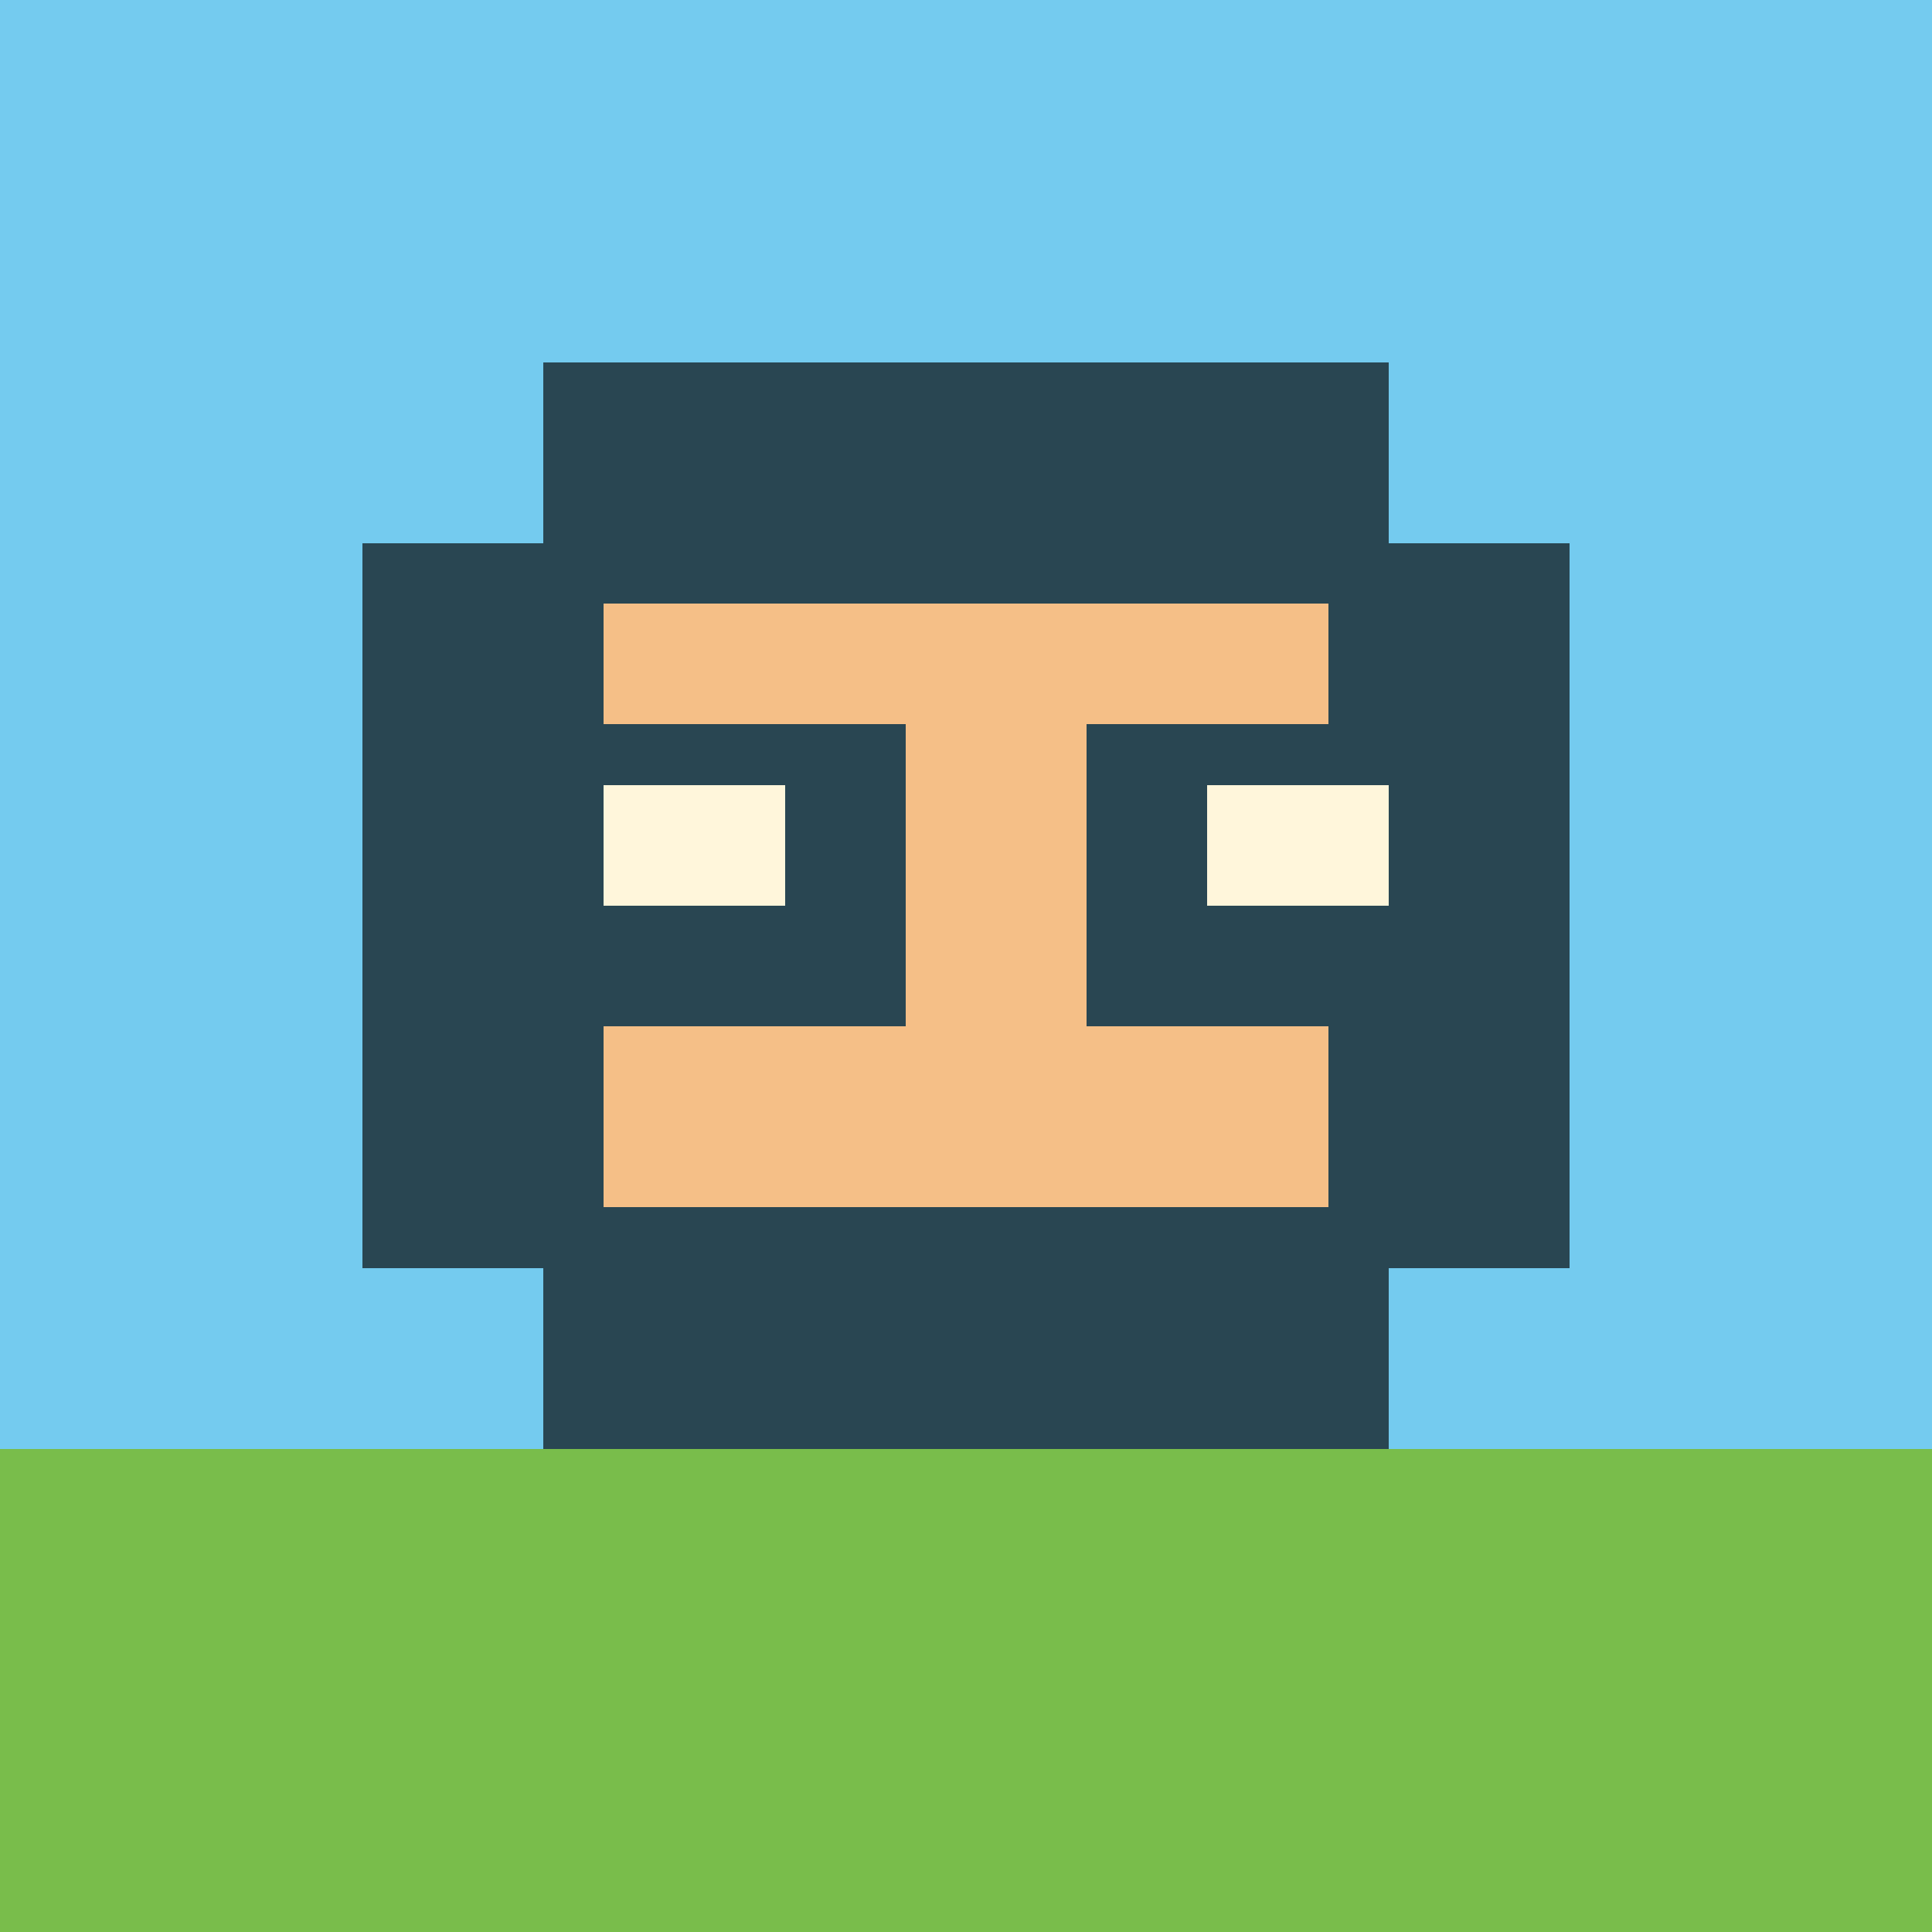
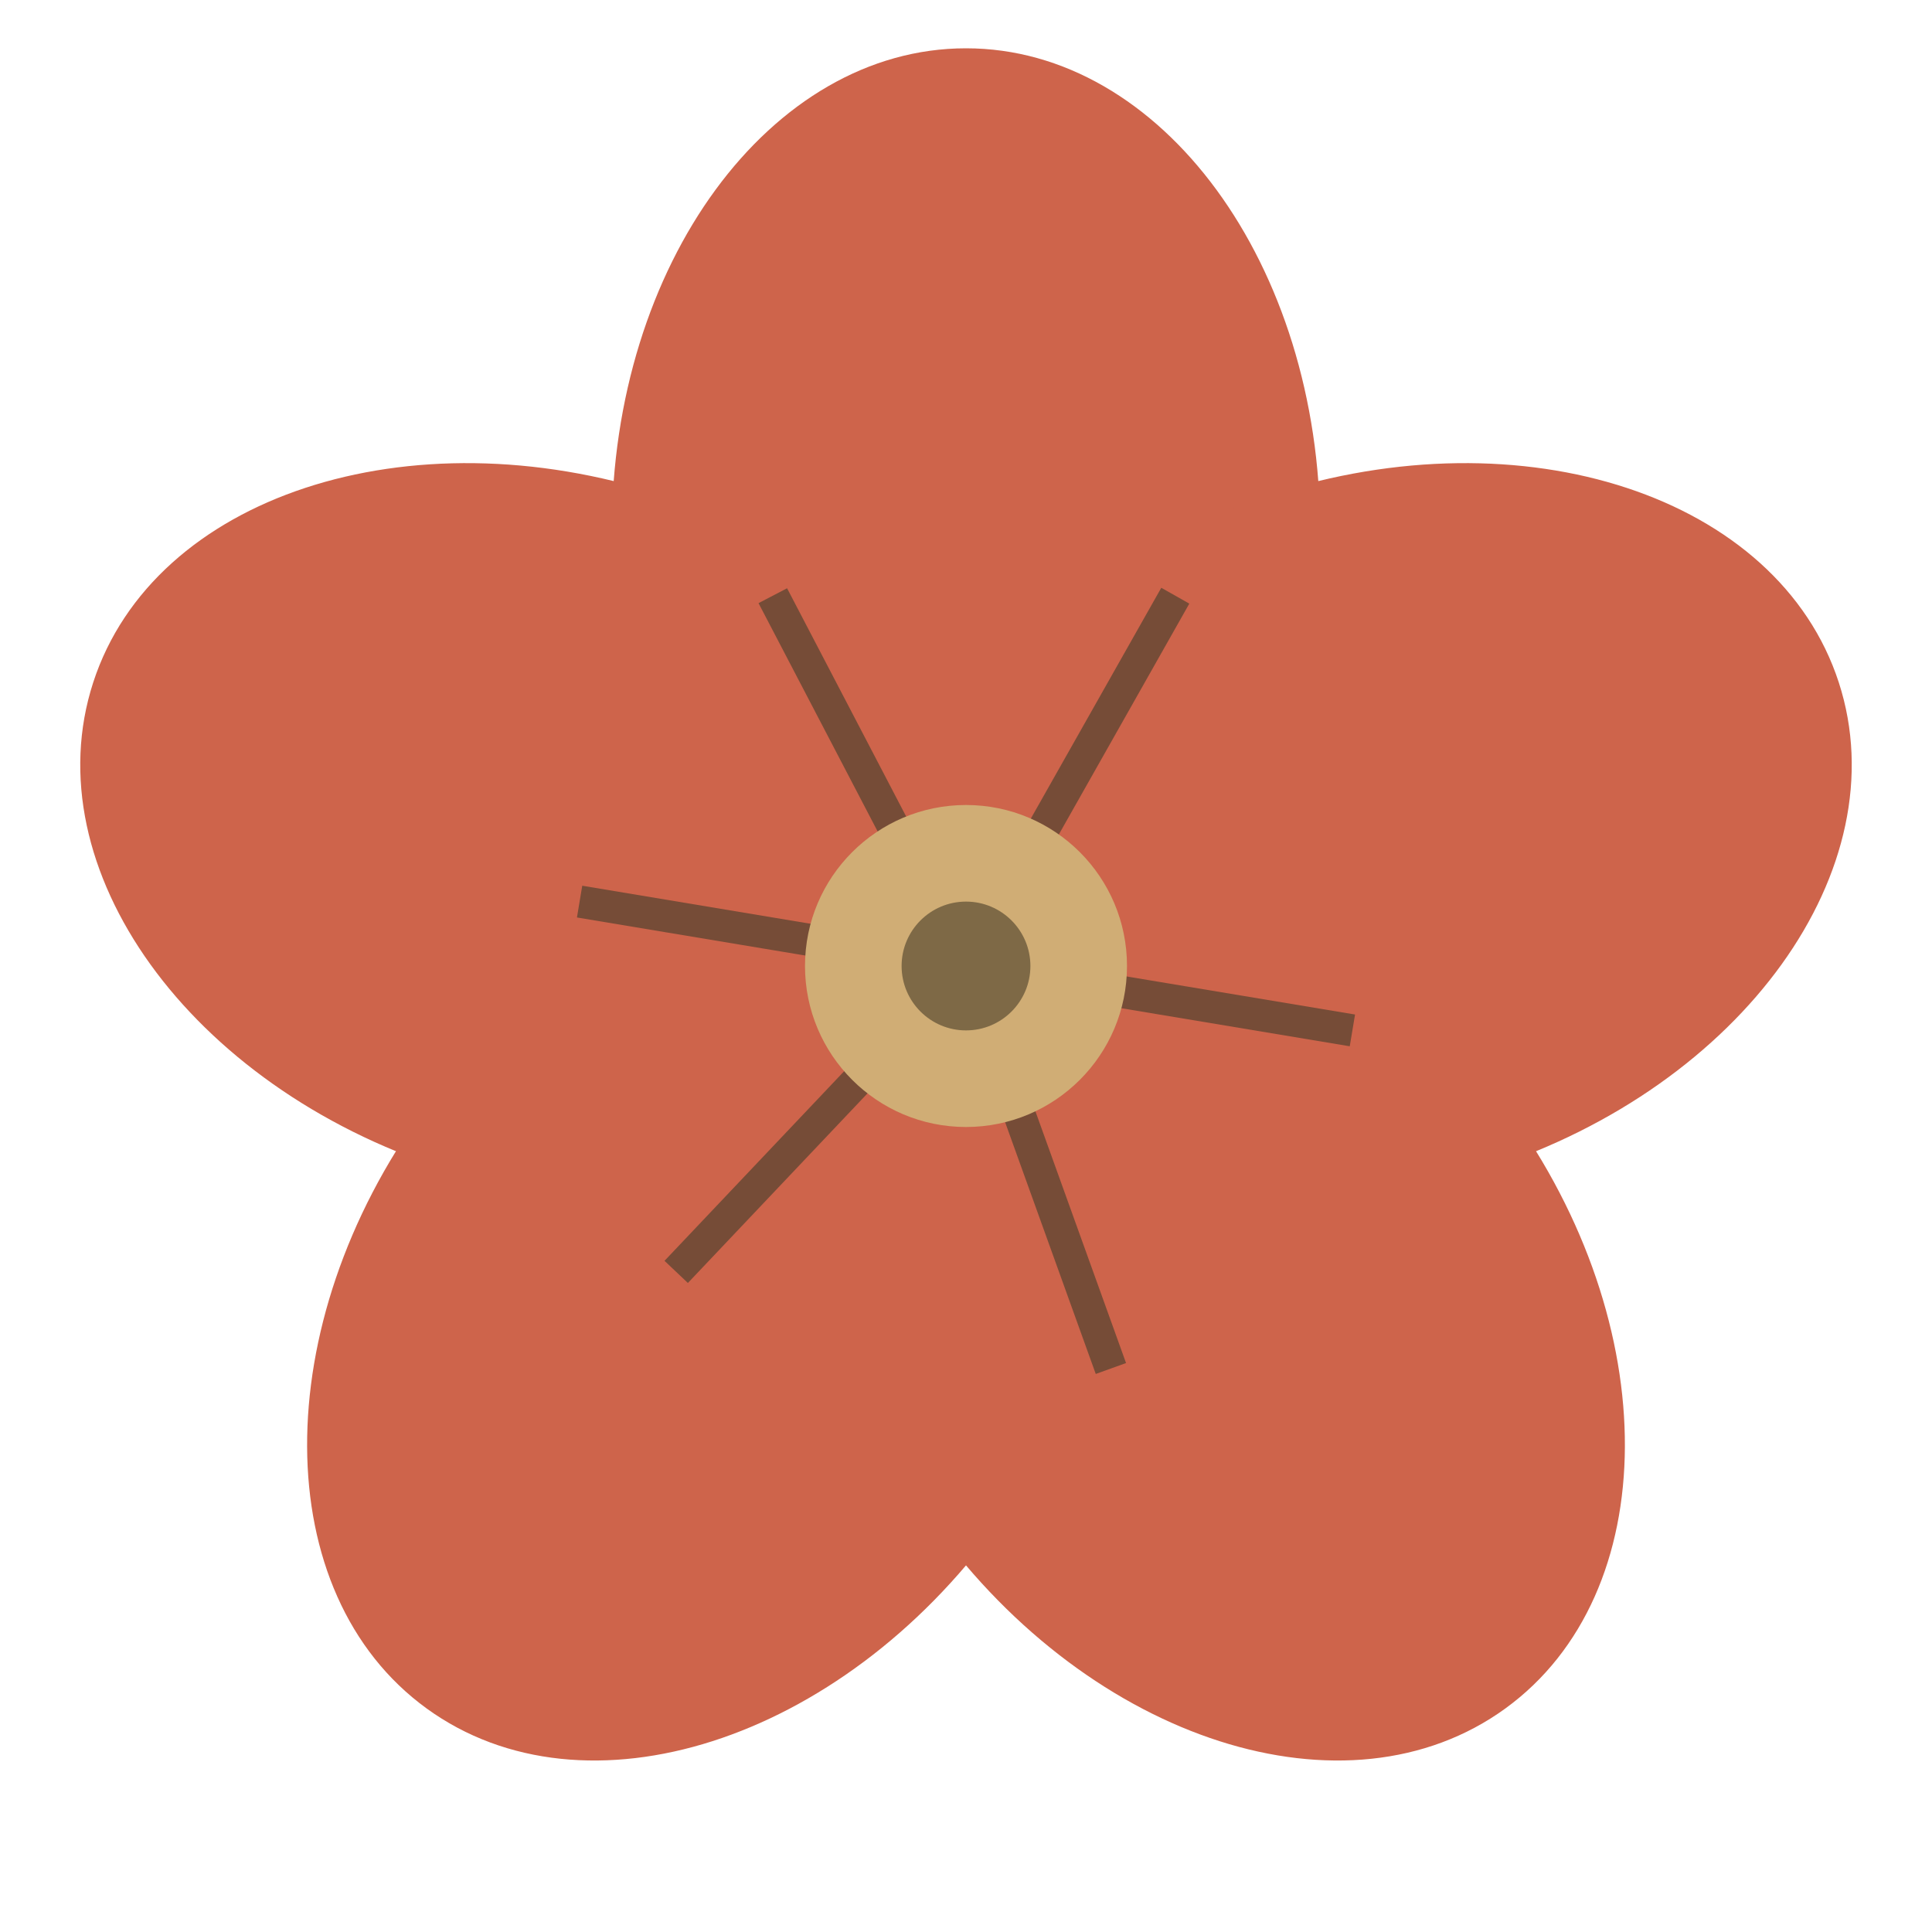
- <svg xmlns="http://www.w3.org/2000/svg" viewBox="0 0 32 32" shape-rendering="crispEdges">
-   <rect width="32" height="32" fill="#74cbef" />
-   <path d="M0 24h32v8H0z" fill="#79bd4b" />
-   <path d="M9 6h14v3h3v12h-3v3H9v-3H6V9h3z" fill="#294652" />
-   <path d="M10 10h12v10H10z" fill="#f5bf87" />
-   <path d="M8 12h7v5H8zm10 0h7v5h-7z" fill="#294652" />
-   <path d="M10 13h3v2h-3zm10 0h3v2h-3z" fill="#fff6db" />
+ <svg xmlns="http://www.w3.org/2000/svg" viewBox="-60 -60 120 120">
+   <g fill="#ce644b">
+     <ellipse cy="-27" rx="22" ry="30" />
+     <ellipse cy="-27" rx="22" ry="30" transform="rotate(72)" />
+     <ellipse cy="-27" rx="22" ry="30" transform="rotate(144)" />
+     <ellipse cy="-27" rx="22" ry="30" transform="rotate(216)" />
+     <ellipse cy="-27" rx="22" ry="30" transform="rotate(288)" />
+   </g>
+   <g stroke="#764c37" stroke-width="2">
+     <path d="M0 0L-12-23M0 0L13-23M0 0L24 4M0 0L9 25M0 0L-18 19M0 0L-24-4" />
+   </g>
+   <circle r="10" fill="#d0ad75" />
+   <circle r="4" fill="#7e6946" />
</svg>
